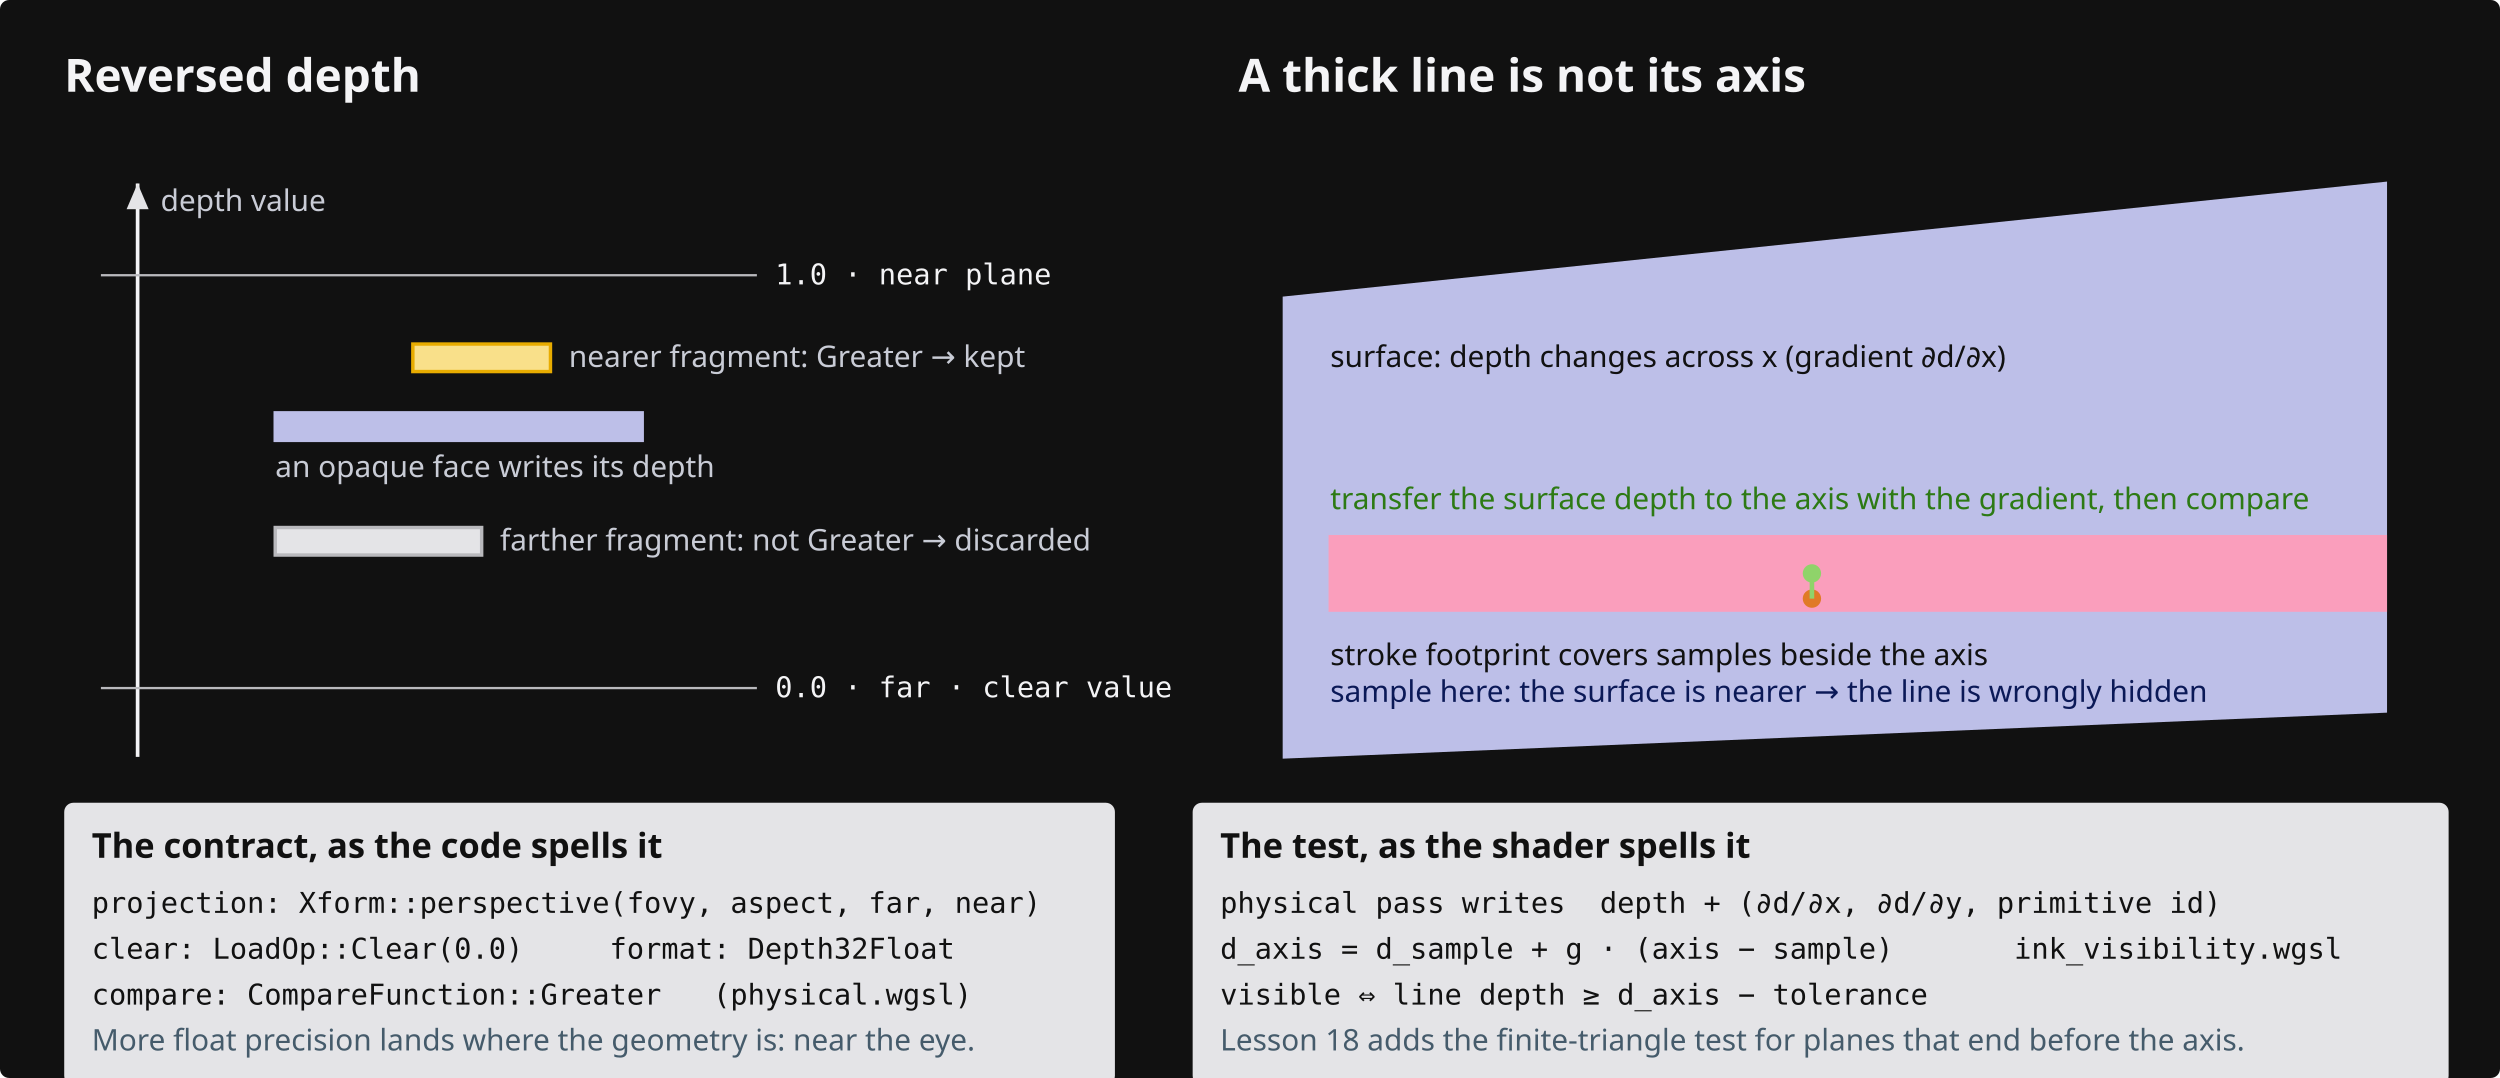
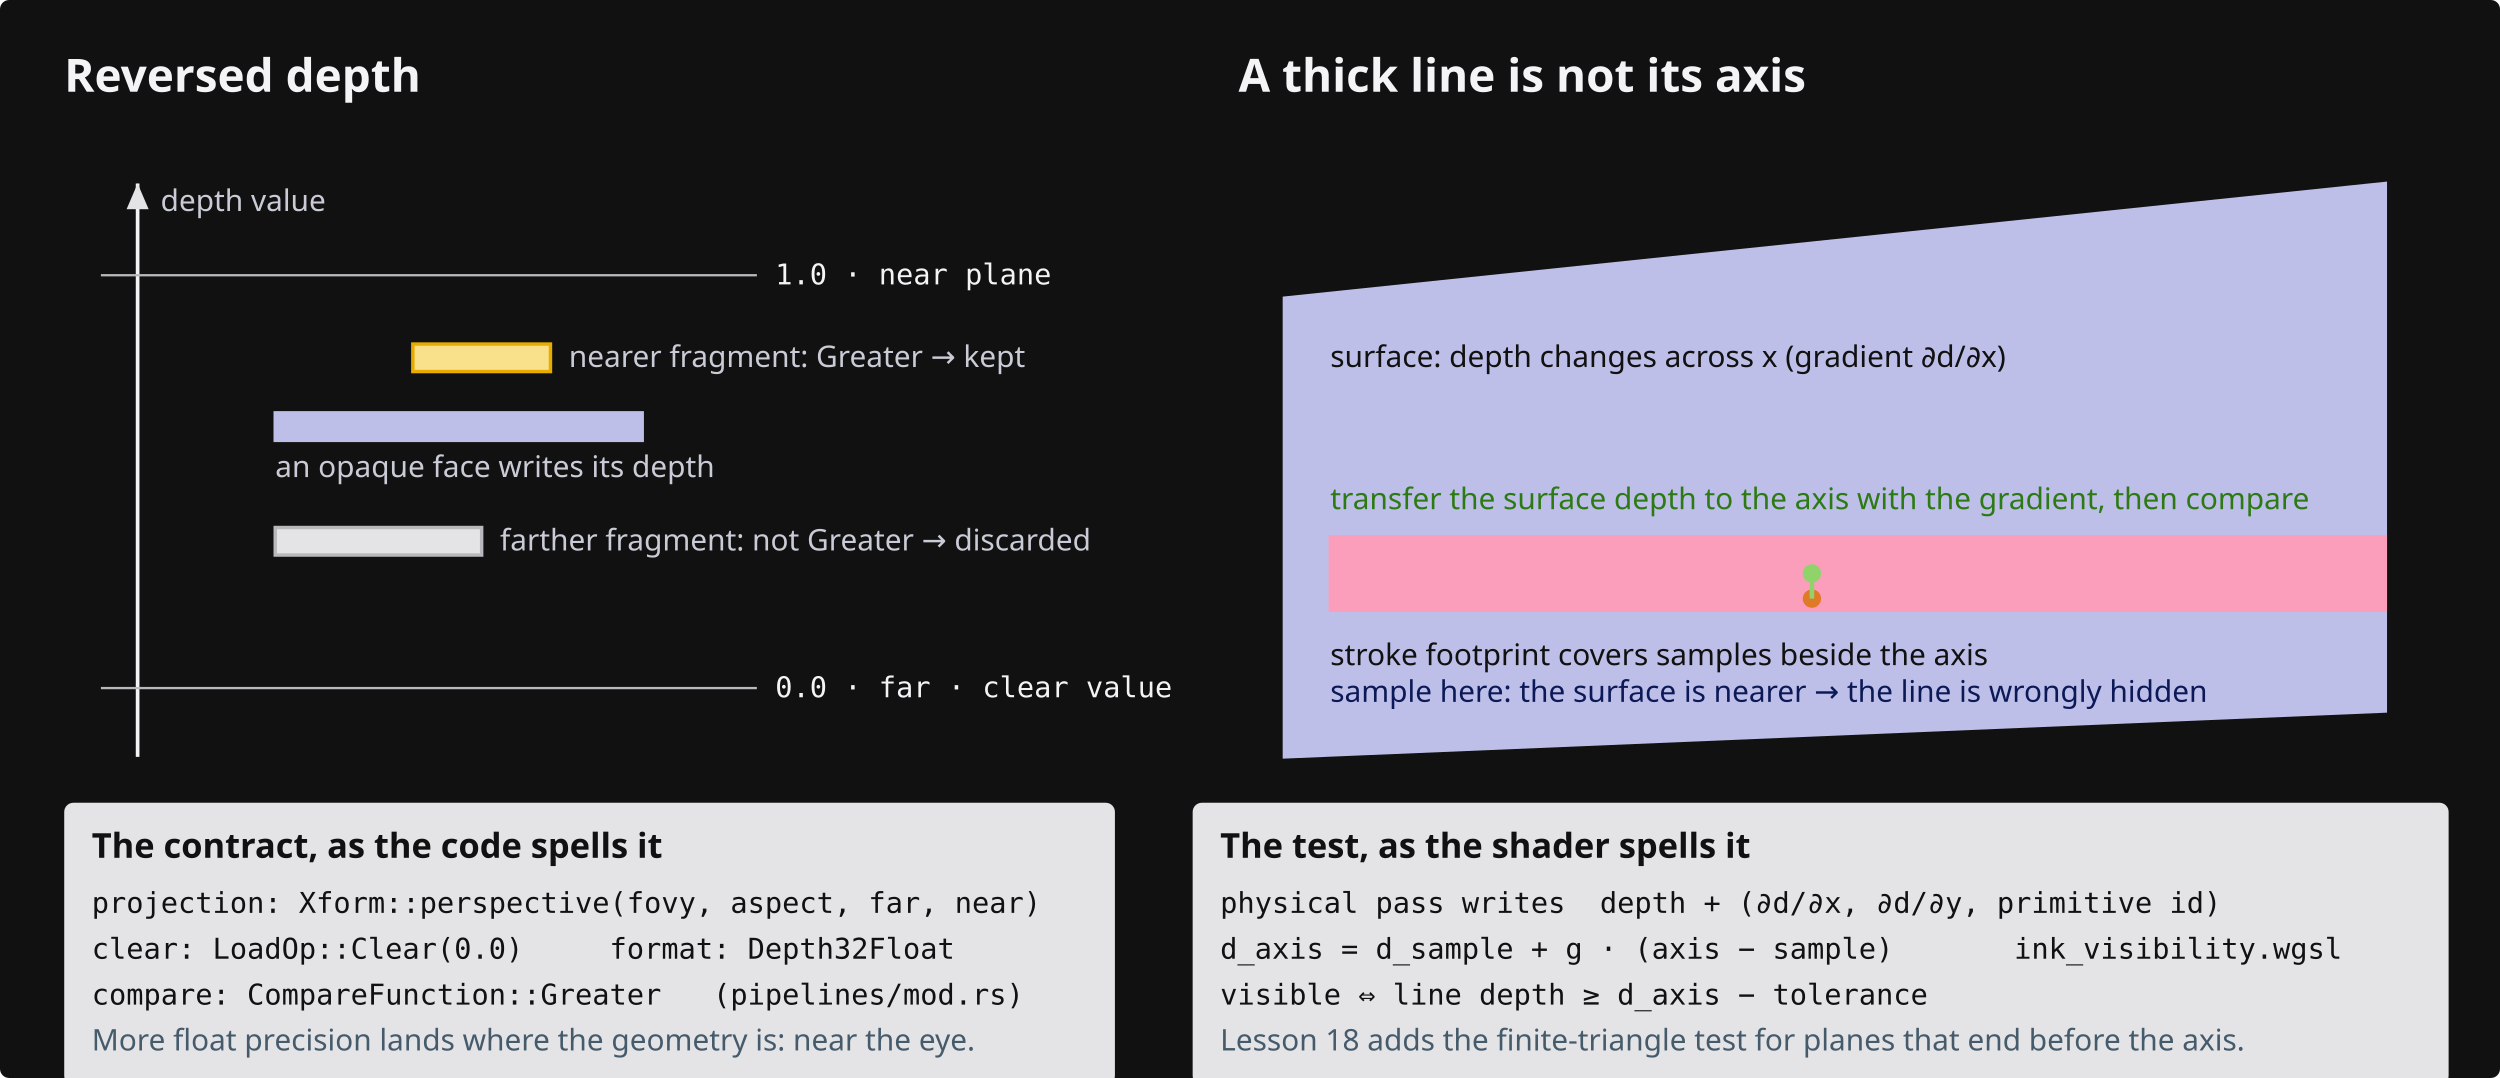
<svg xmlns="http://www.w3.org/2000/svg" viewBox="0 0 1090 470" role="img" aria-labelledby="t d">
  <defs>
    <marker id="a" markerWidth="9" markerHeight="9" refX="7" refY="3" orient="auto">
      <path d="M0,0 L7,3 L0,6" fill="#e4e4e7" />
    </marker>
  </defs>
  <style>text{font-family:system-ui,sans-serif;fill:#f4f4f6;font-size:13px}.h{font-size:20px;font-weight:700}.l{font-size:15px;font-weight:650}.s{font-size:13px;fill:#c9ccd6}.m{font-family:"DejaVu Sans Mono","Liberation Mono",monospace;font-size:12.5px;fill:#f4f4f6}.ar{fill:none;stroke:#e4e4e7;stroke-width:1.6;marker-end:url(#a)}.dash{fill:none;stroke:#e07a26;stroke-width:1.8;stroke-dasharray:7 5}</style>
  <rect width="100%" height="100%" rx="4" fill="#111111" />
-   <text class="h" xml:space="preserve" x="28.0" y="40.0" textLength="155.3" lengthAdjust="spacingAndGlyphs">Reversed depth</text>
+   <text class="h" xml:space="preserve" x="28.0" y="40.0" textLength="155.5" lengthAdjust="spacingAndGlyphs">Reversed depth</text>
  <line x1="60" y1="330" x2="60" y2="80" stroke="#f4f4f6" stroke-width="1.6" marker-end="url(#a)" />
  <text class="s" xml:space="preserve" x="70.0" y="92.0" textLength="72.0" lengthAdjust="spacingAndGlyphs">depth value</text>
  <line x1="44" y1="120" x2="330" y2="120" stroke="#b9b9bd" stroke-width="1" />
-   <text class="m" xml:space="preserve" x="338.0" y="124.0" textLength="120.3" lengthAdjust="spacingAndGlyphs">1.0 · near plane</text>
+   <text class="m" xml:space="preserve" x="338.0" y="124.0" textLength="120.4" lengthAdjust="spacingAndGlyphs">1.0 · near plane</text>
  <line x1="44" y1="300" x2="330" y2="300" stroke="#b9b9bd" stroke-width="1" />
-   <text class="m" xml:space="preserve" x="338.0" y="304.0" textLength="173.0" lengthAdjust="spacingAndGlyphs">0.0 · far · clear value</text>
+   <text class="m" xml:space="preserve" x="338.0" y="304.0" textLength="173.1" lengthAdjust="spacingAndGlyphs">0.0 · far · clear value</text>
  <rect x="120" y="180" width="160" height="12" fill="#bdbfe8" stroke="#bdbfe8" stroke-width="1.5" />
-   <text class="s" xml:space="preserve" x="120.0" y="208.0" textLength="191.5" lengthAdjust="spacingAndGlyphs">an opaque face writes its depth</text>
+   <text class="s" xml:space="preserve" x="120.0" y="208.0" textLength="191.6" lengthAdjust="spacingAndGlyphs">an opaque face writes its depth</text>
  <rect x="180" y="150" width="60" height="12" fill="#f9e08a" stroke="#e8ac00" stroke-width="1.5" />
-   <text class="s" xml:space="preserve" x="248.0" y="160.0" textLength="201.9" lengthAdjust="spacingAndGlyphs">nearer fragment: Greater → kept</text>
+   <text class="s" xml:space="preserve" x="248.0" y="160.0" textLength="201.4" lengthAdjust="spacingAndGlyphs">nearer fragment: Greater → kept</text>
  <rect x="120" y="230" width="90" height="12" fill="#e4e4e7" stroke="#b9b9bd" stroke-width="1.5" />
-   <text class="s" xml:space="preserve" x="218.0" y="240.0" textLength="259.6" lengthAdjust="spacingAndGlyphs">farther fragment: not Greater → discarded</text>
+   <text class="s" xml:space="preserve" x="218.0" y="240.0" textLength="259.8" lengthAdjust="spacingAndGlyphs">farther fragment: not Greater → discarded</text>
  <rect data-box="0" x="28.0" y="350.0" width="458.1" height="123.0" rx="4" fill="#e4e4e7" stroke="#e4e4e7" stroke-width="0" />
-   <text class="l" xml:space="preserve" x="40.0" y="374.0" style="fill:#111111" data-box="0" textLength="249.0" lengthAdjust="spacingAndGlyphs">The contract, as the code spells it</text>
-   <text class="m" xml:space="preserve" x="40.0" y="398.0" style="fill:#111111" data-box="0" textLength="413.6" lengthAdjust="spacingAndGlyphs">projection: Xform::perspective(fovy, aspect, far, near)</text>
-   <text class="m" xml:space="preserve" x="40.0" y="418.0" style="fill:#111111" data-box="0" textLength="376.0" lengthAdjust="spacingAndGlyphs">clear: LoadOp::Clear(0.0)     format: Depth32Float</text>
-   <text class="m" xml:space="preserve" x="40.0" y="438.0" style="fill:#111111" data-box="0" textLength="383.5" lengthAdjust="spacingAndGlyphs">compare: CompareFunction::Greater   (physical.wgsl)</text>
-   <text class="s" xml:space="preserve" x="40.0" y="458.0" style="fill:#455b6b" data-box="0" textLength="384.9" lengthAdjust="spacingAndGlyphs">More float precision lands where the geometry is: near the eye.</text>
-   <text class="h" xml:space="preserve" x="540.0" y="40.0" textLength="247.2" lengthAdjust="spacingAndGlyphs">A thick line is not its axis</text>
+   <text class="l" xml:space="preserve" x="40.0" y="374.0" style="fill:#111111" data-box="0" textLength="249.3" lengthAdjust="spacingAndGlyphs">The contract, as the code spells it</text>
+   <text class="m" xml:space="preserve" x="40.0" y="398.0" style="fill:#111111" data-box="0" textLength="413.9" lengthAdjust="spacingAndGlyphs">projection: Xform::perspective(fovy, aspect, far, near)</text>
+   <text class="m" xml:space="preserve" x="40.0" y="418.0" style="fill:#111111" data-box="0" textLength="376.3" lengthAdjust="spacingAndGlyphs">clear: LoadOp::Clear(0.0)     format: Depth32Float</text>
+   <text class="m" xml:space="preserve" x="40.0" y="438.0" style="fill:#111111" data-box="0" textLength="406.4" lengthAdjust="spacingAndGlyphs">compare: CompareFunction::Greater   (pipelines/mod.rs)</text>
+   <text class="s" xml:space="preserve" x="40.0" y="458.0" style="fill:#455b6b" data-box="0" textLength="385.1" lengthAdjust="spacingAndGlyphs">More float precision lands where the geometry is: near the eye.</text>
+   <text class="h" xml:space="preserve" x="540.0" y="40.0" textLength="247.5" lengthAdjust="spacingAndGlyphs">A thick line is not its axis</text>
  <polygon points="560,130 1040,80 1040,310 560,330" fill="#bdbfe8" stroke="#bdbfe8" stroke-width="1.5" />
  <text class="s" xml:space="preserve" x="580.0" y="160.0" style="fill:#111111" textLength="294.0" lengthAdjust="spacingAndGlyphs">surface: depth changes across x (gradient ∂d/∂x)</text>
  <rect x="580" y="234" width="460" height="32" fill="#fa9ebc" stroke="#fa9ebc" stroke-width="1.5" />
  <line x1="580" y1="250" x2="1040" y2="250" stroke="#fa9ebc" stroke-width="2" />
-   <text class="s" xml:space="preserve" x="580.0" y="290.0" style="fill:#111111" textLength="287.4" lengthAdjust="spacingAndGlyphs">stroke footprint covers samples beside the axis</text>
+   <text class="s" xml:space="preserve" x="580.0" y="290.0" style="fill:#111111" textLength="286.8" lengthAdjust="spacingAndGlyphs">stroke footprint covers samples beside the axis</text>
  <circle cx="790" cy="261" r="4" fill="#e07a26" />
-   <text class="s" xml:space="preserve" x="580.0" y="306.0" style="fill:#0b1957" textLength="384.3" lengthAdjust="spacingAndGlyphs">sample here: the surface is nearer → the line is wrongly hidden</text>
+   <text class="s" xml:space="preserve" x="580.0" y="306.0" style="fill:#0b1957" textLength="384.6" lengthAdjust="spacingAndGlyphs">sample here: the surface is nearer → the line is wrongly hidden</text>
  <line x1="790" y1="261" x2="790" y2="250" stroke="#8fd36a" stroke-width="2" />
  <circle cx="790" cy="250" r="4" fill="#8fd36a" />
-   <text class="s" xml:space="preserve" x="580.0" y="222.0" style="fill:#2d7a14" textLength="426.6" lengthAdjust="spacingAndGlyphs">transfer the surface depth to the axis with the gradient, then compare</text>
+   <text class="s" xml:space="preserve" x="580.0" y="222.0" style="fill:#2d7a14" textLength="426.9" lengthAdjust="spacingAndGlyphs">transfer the surface depth to the axis with the gradient, then compare</text>
  <rect data-box="1" x="520.0" y="350.0" width="547.6" height="123.0" rx="4" fill="#e4e4e7" stroke="#e4e4e7" stroke-width="0" />
-   <text class="l" xml:space="preserve" x="532.0" y="374.0" style="fill:#111111" data-box="1" textLength="231.4" lengthAdjust="spacingAndGlyphs">The test, as the shader spells it</text>
-   <text class="m" xml:space="preserve" x="532.0" y="398.0" style="fill:#111111" data-box="1" textLength="436.1" lengthAdjust="spacingAndGlyphs">physical pass writes  depth + (∂d/∂x, ∂d/∂y, primitive id)</text>
-   <text class="m" xml:space="preserve" x="532.0" y="418.0" style="fill:#111111" data-box="1" textLength="488.8" lengthAdjust="spacingAndGlyphs">d_axis = d_sample + g · (axis − sample)       ink_visibility.wgsl</text>
-   <text class="m" xml:space="preserve" x="532.0" y="438.0" style="fill:#111111" data-box="1" textLength="308.3" lengthAdjust="spacingAndGlyphs">visible ⇔ line depth ≥ d_axis − tolerance</text>
-   <text class="s" xml:space="preserve" x="532.0" y="458.0" style="fill:#455b6b" data-box="1" textLength="446.4" lengthAdjust="spacingAndGlyphs">Lesson 18 adds the finite-triangle test for planes that end before the axis.</text>
+   <text class="l" xml:space="preserve" x="532.0" y="374.0" style="fill:#111111" data-box="1" textLength="231.7" lengthAdjust="spacingAndGlyphs">The test, as the shader spells it</text>
+   <text class="m" xml:space="preserve" x="532.0" y="398.0" style="fill:#111111" data-box="1" textLength="436.5" lengthAdjust="spacingAndGlyphs">physical pass writes  depth + (∂d/∂x, ∂d/∂y, primitive id)</text>
+   <text class="m" xml:space="preserve" x="532.0" y="418.0" style="fill:#111111" data-box="1" textLength="489.2" lengthAdjust="spacingAndGlyphs">d_axis = d_sample + g · (axis − sample)       ink_visibility.wgsl</text>
+   <text class="m" xml:space="preserve" x="532.0" y="438.0" style="fill:#111111" data-box="1" textLength="308.6" lengthAdjust="spacingAndGlyphs">visible ⇔ line depth ≥ d_axis − tolerance</text>
+   <text class="s" xml:space="preserve" x="532.0" y="458.0" style="fill:#455b6b" data-box="1" textLength="446.7" lengthAdjust="spacingAndGlyphs">Lesson 18 adds the finite-triangle test for planes that end before the axis.</text>
</svg>
